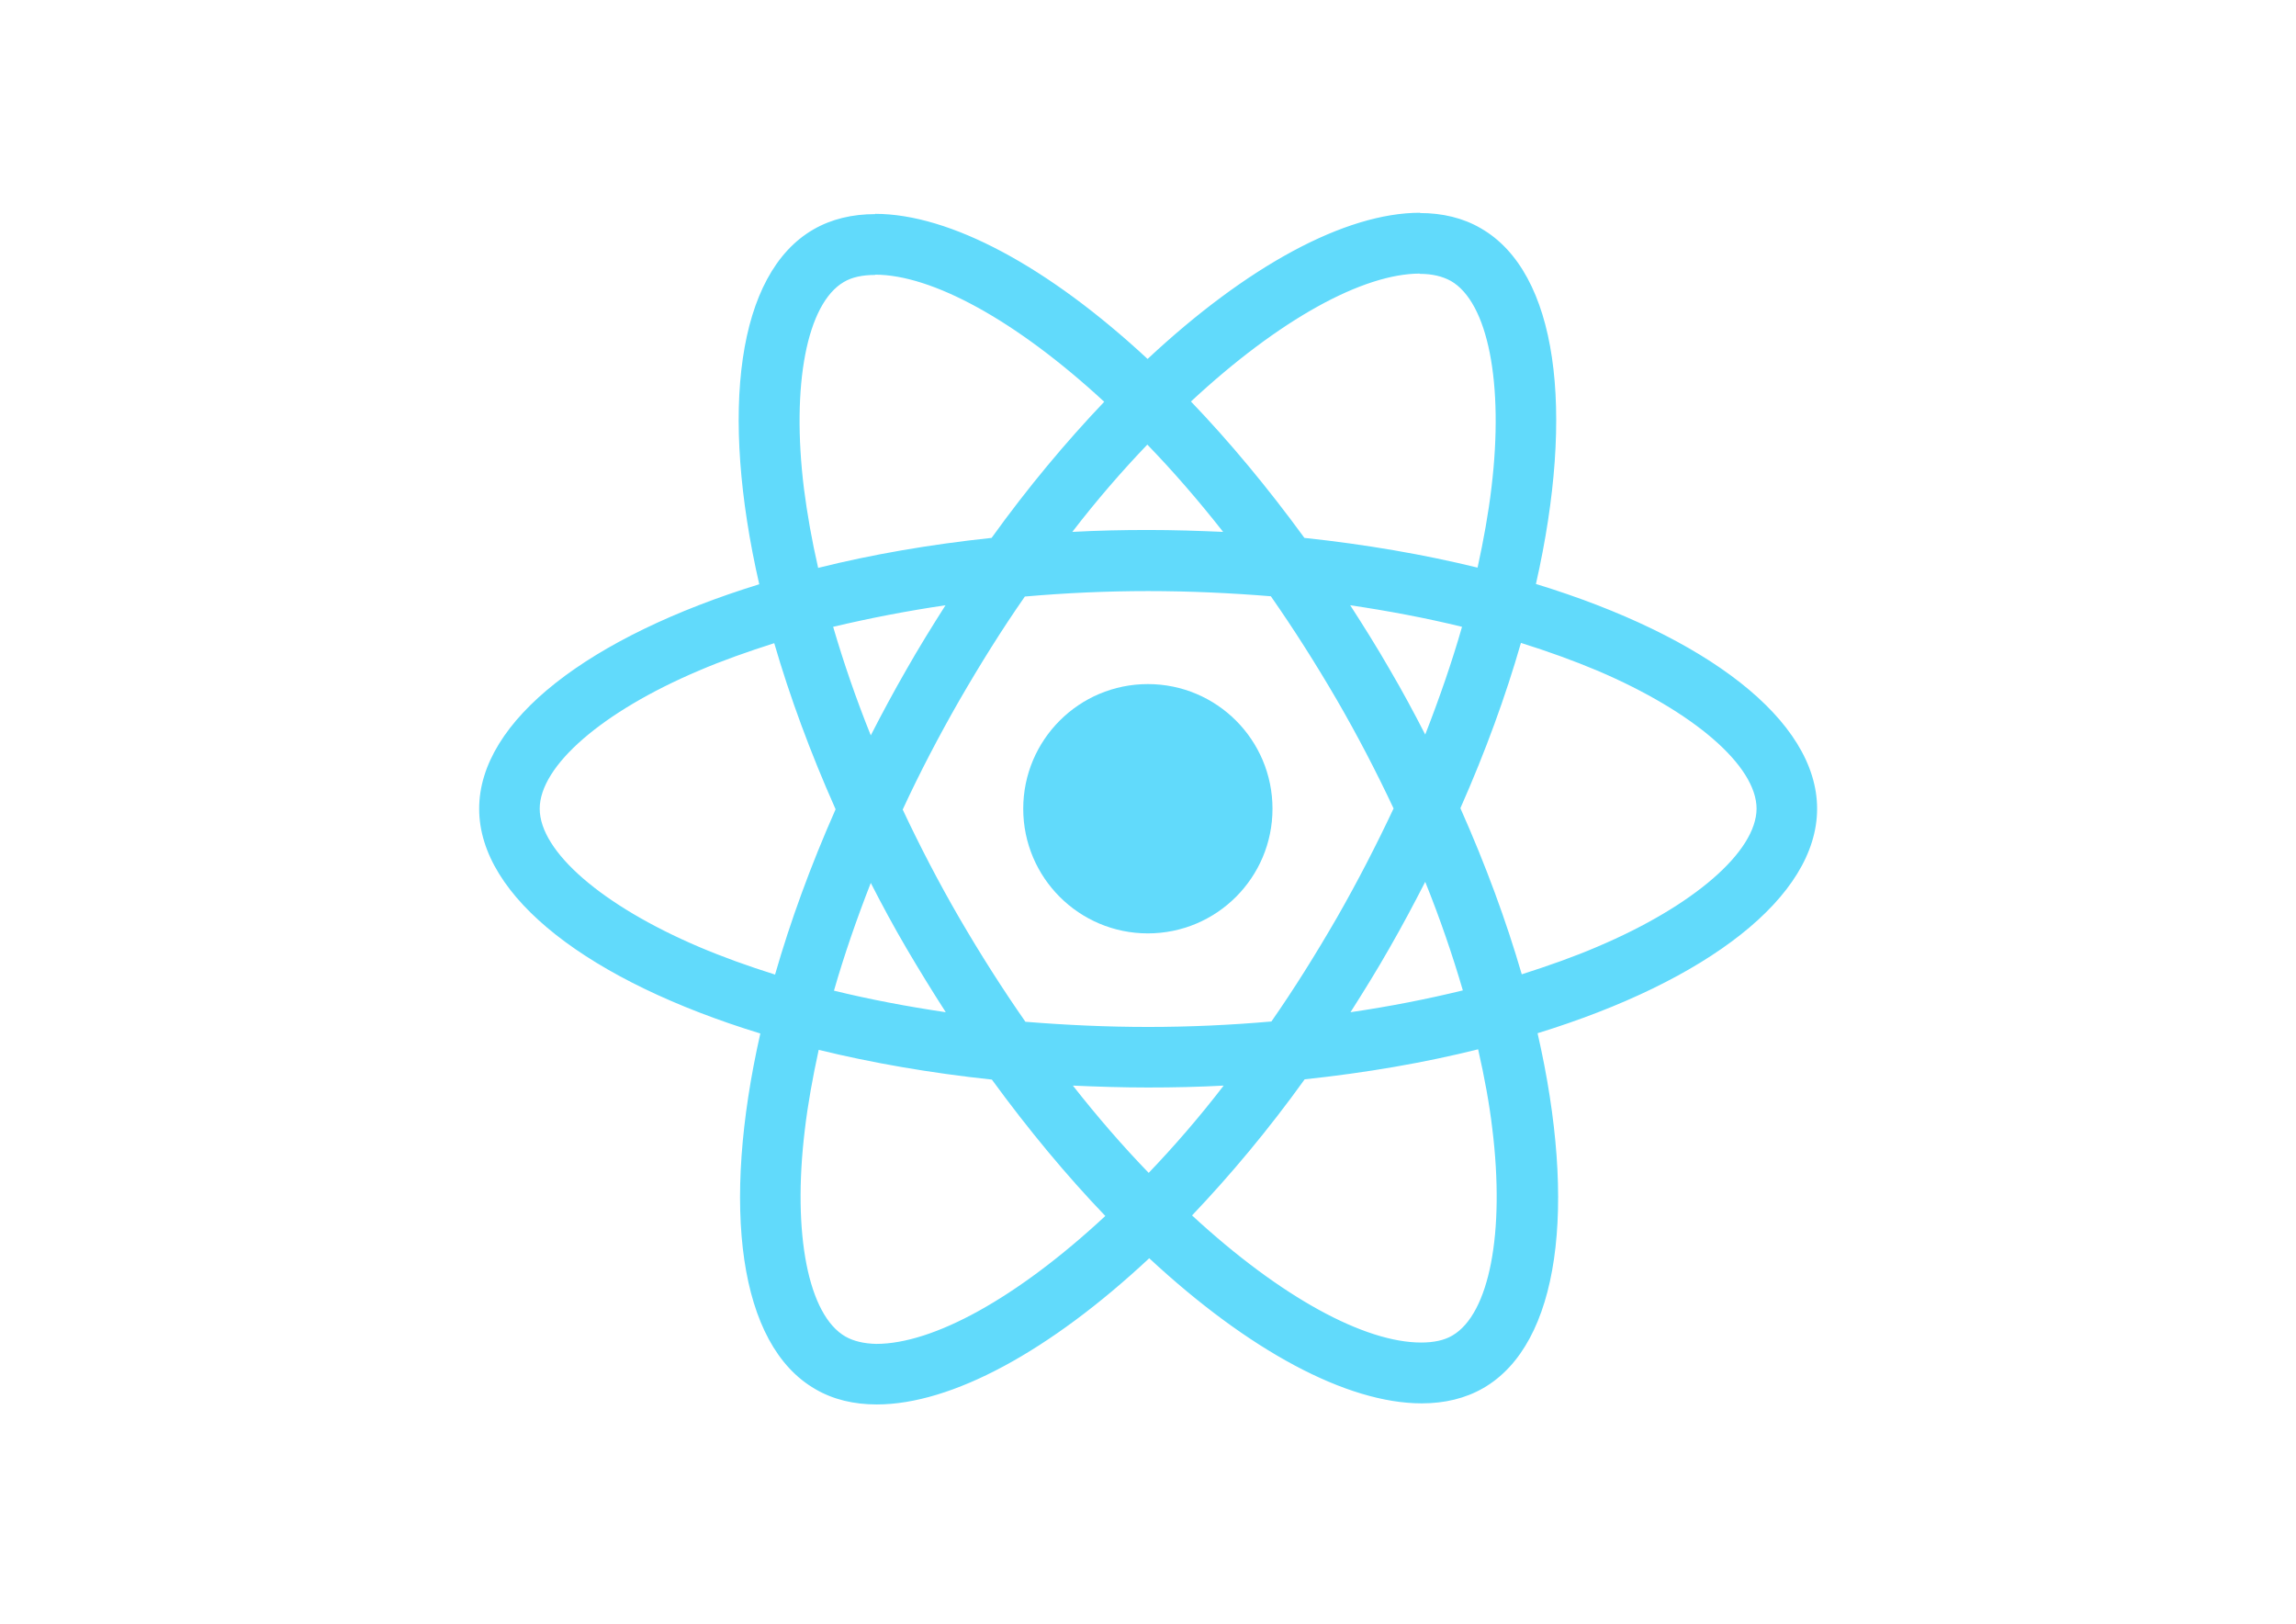
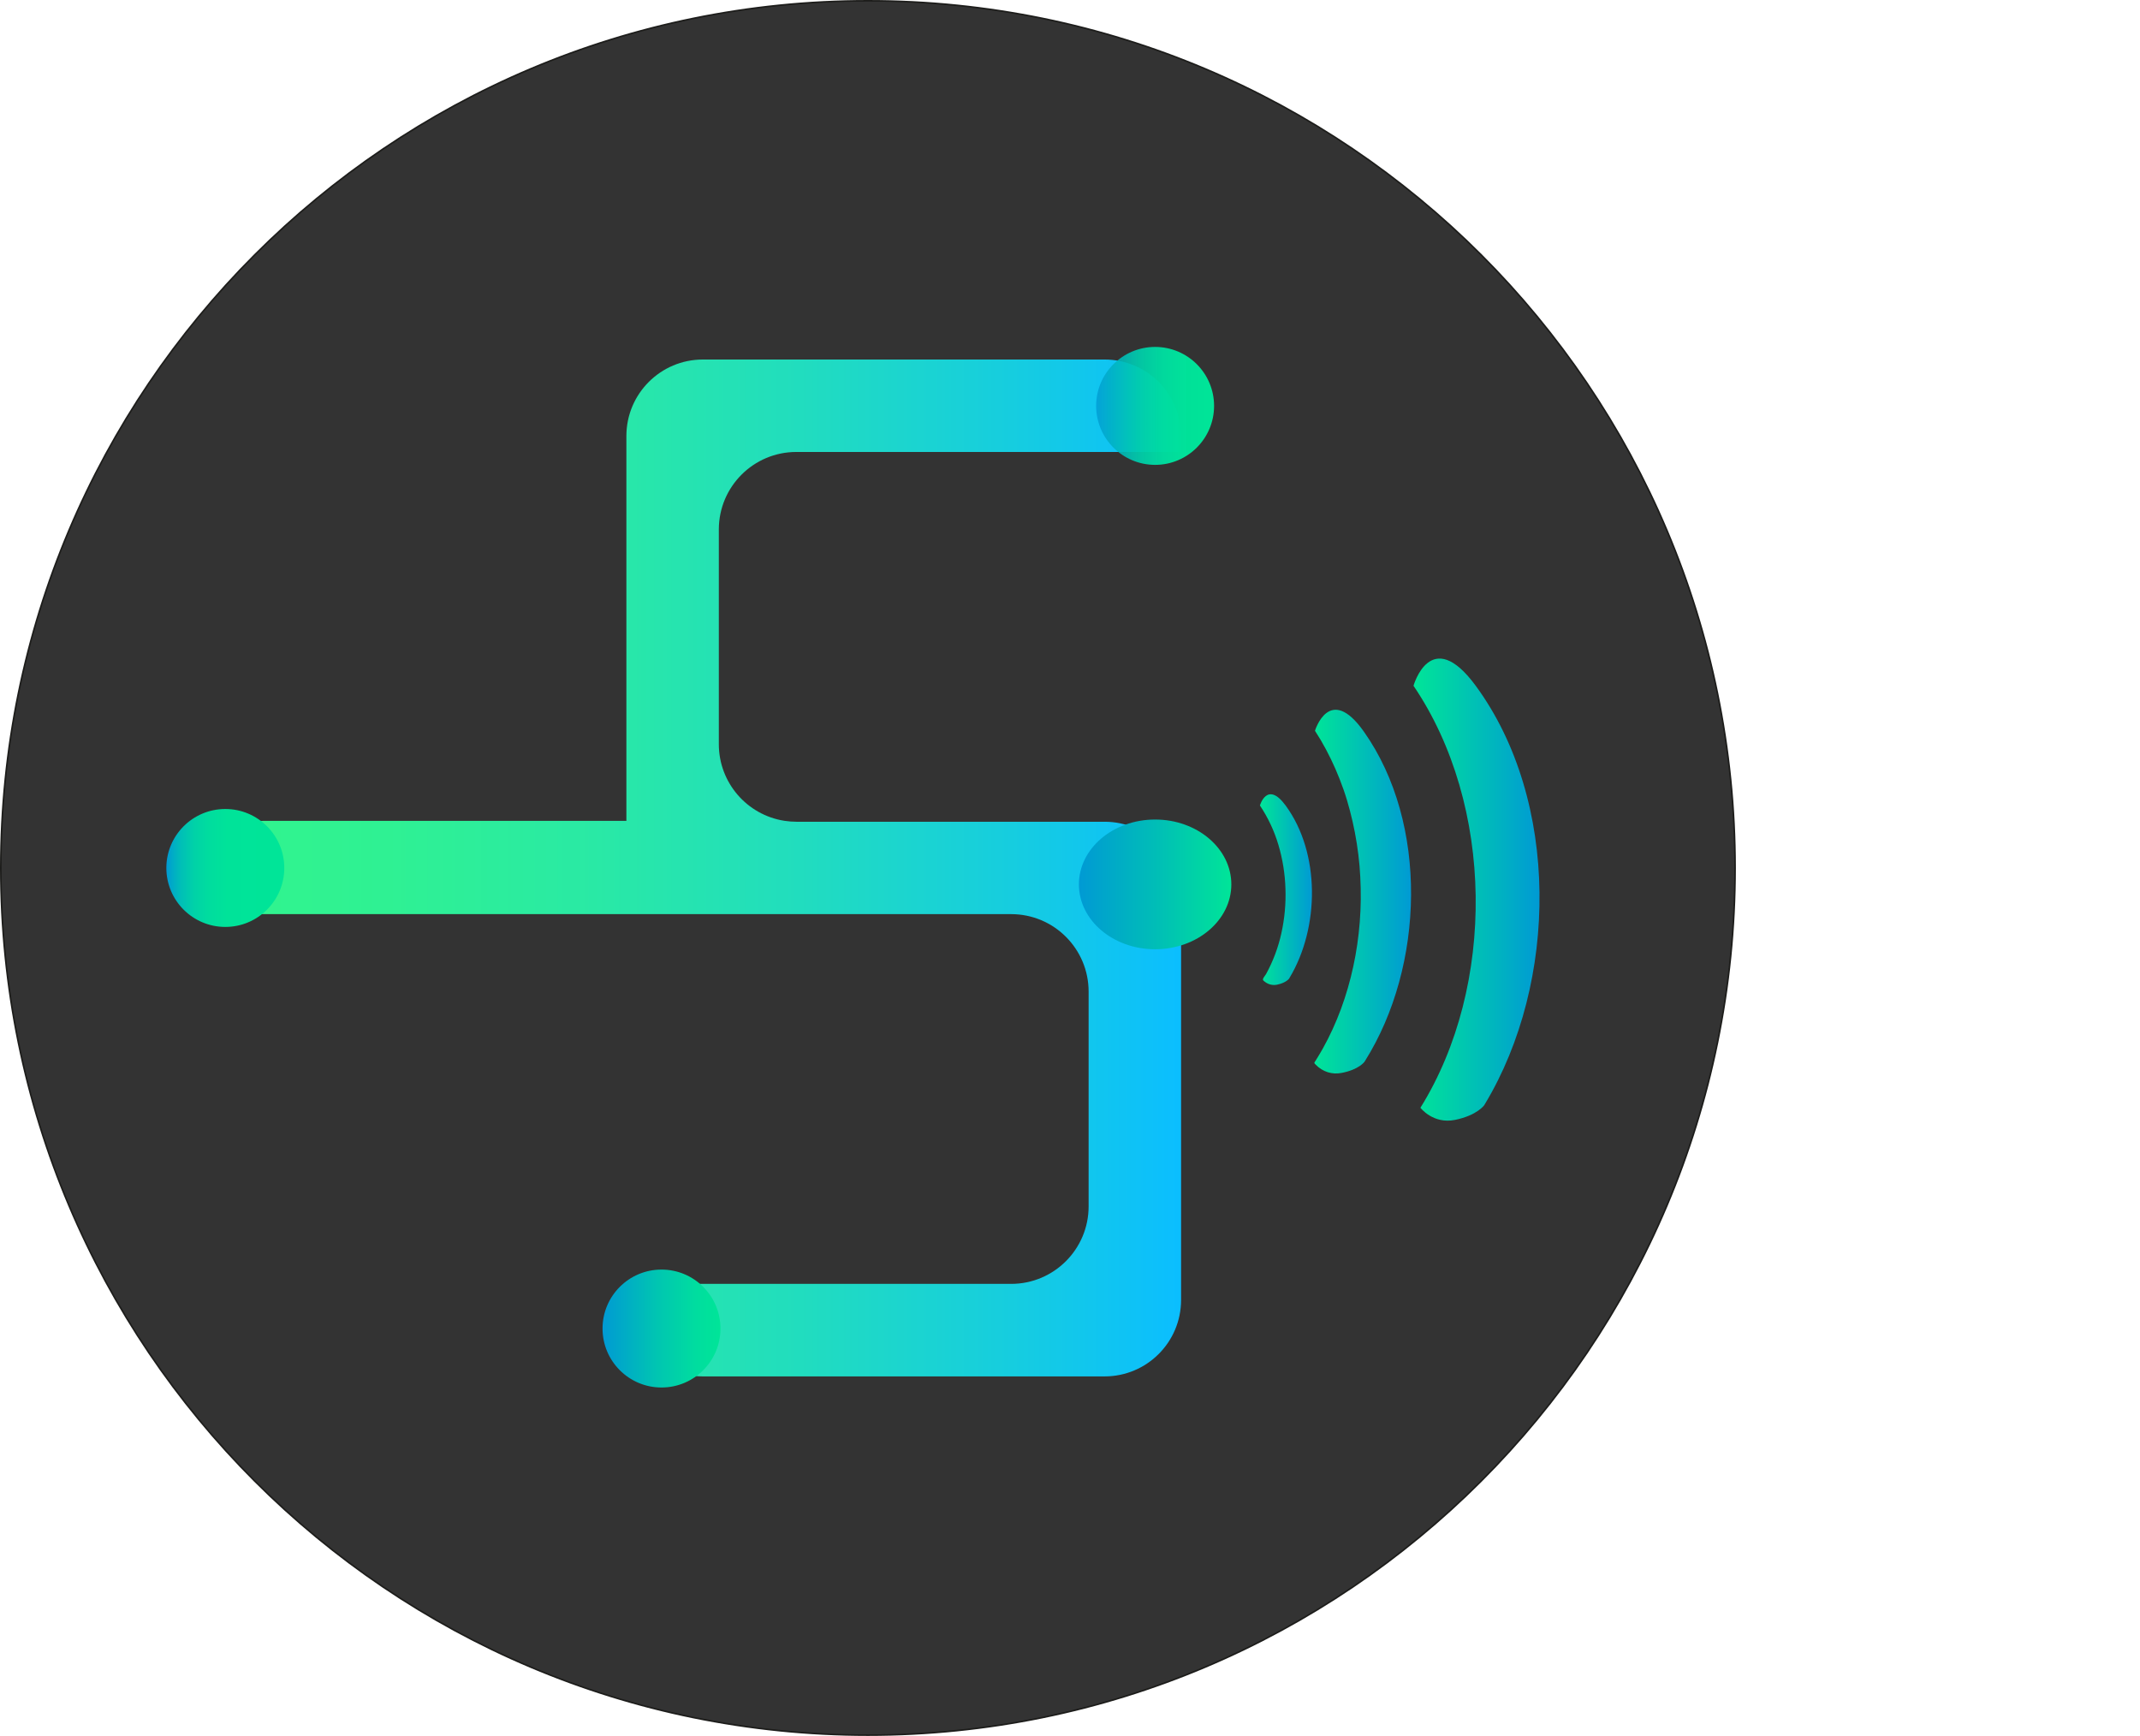
- <svg xmlns="http://www.w3.org/2000/svg" viewBox="0 0 841.9 595.3">
-   <g fill="#61DAFB">
-     <path d="M666.3 296.5c0-32.5-40.7-63.3-103.1-82.4 14.4-63.6 8-114.2-20.2-130.4-6.5-3.8-14.1-5.6-22.4-5.6v22.3c4.6 0 8.3.9 11.4 2.6 13.6 7.8 19.5 37.5 14.9 75.7-1.1 9.4-2.9 19.3-5.1 29.4-19.6-4.8-41-8.5-63.5-10.9-13.5-18.5-27.5-35.3-41.6-50 32.6-30.3 63.2-46.9 84-46.9V78c-27.5 0-63.5 19.6-99.9 53.6-36.4-33.8-72.4-53.2-99.9-53.2v22.3c20.7 0 51.4 16.5 84 46.6-14 14.7-28 31.4-41.3 49.9-22.6 2.4-44 6.1-63.6 11-2.3-10-4-19.7-5.2-29-4.7-38.2 1.1-67.9 14.6-75.8 3-1.8 6.9-2.6 11.5-2.6V78.5c-8.4 0-16 1.8-22.6 5.6-28.1 16.2-34.4 66.7-19.9 130.1-62.2 19.2-102.7 49.9-102.7 82.3 0 32.5 40.7 63.3 103.1 82.4-14.4 63.6-8 114.2 20.2 130.4 6.5 3.8 14.1 5.6 22.5 5.6 27.5 0 63.5-19.6 99.9-53.6 36.4 33.8 72.4 53.2 99.9 53.2 8.4 0 16-1.8 22.6-5.6 28.1-16.2 34.4-66.7 19.9-130.1 62-19.1 102.5-49.9 102.5-82.3zm-130.2-66.7c-3.7 12.9-8.3 26.2-13.5 39.5-4.1-8-8.4-16-13.1-24-4.6-8-9.5-15.8-14.4-23.4 14.2 2.1 27.9 4.7 41 7.9zm-45.8 106.5c-7.8 13.5-15.8 26.3-24.1 38.2-14.9 1.3-30 2-45.2 2-15.1 0-30.2-.7-45-1.9-8.3-11.9-16.4-24.6-24.2-38-7.6-13.1-14.5-26.4-20.8-39.8 6.2-13.4 13.2-26.8 20.7-39.9 7.8-13.5 15.8-26.3 24.1-38.2 14.9-1.3 30-2 45.2-2 15.1 0 30.2.7 45 1.9 8.3 11.9 16.4 24.6 24.2 38 7.6 13.1 14.5 26.4 20.8 39.8-6.3 13.4-13.2 26.8-20.7 39.9zm32.3-13c5.4 13.4 10 26.8 13.8 39.8-13.1 3.2-26.9 5.9-41.2 8 4.9-7.7 9.8-15.6 14.4-23.7 4.6-8 8.9-16.1 13-24.1zM421.2 430c-9.3-9.6-18.6-20.3-27.8-32 9 .4 18.2.7 27.5.7 9.4 0 18.7-.2 27.8-.7-9 11.7-18.3 22.4-27.5 32zm-74.4-58.9c-14.2-2.1-27.9-4.7-41-7.9 3.7-12.9 8.3-26.2 13.5-39.5 4.1 8 8.4 16 13.1 24 4.7 8 9.5 15.8 14.4 23.4zM420.7 163c9.3 9.6 18.6 20.3 27.8 32-9-.4-18.2-.7-27.5-.7-9.4 0-18.7.2-27.8.7 9-11.7 18.3-22.4 27.5-32zm-74 58.9c-4.9 7.7-9.8 15.6-14.4 23.7-4.6 8-8.9 16-13 24-5.4-13.4-10-26.8-13.8-39.8 13.1-3.1 26.9-5.8 41.2-7.9zm-90.5 125.2c-35.4-15.1-58.3-34.9-58.3-50.6 0-15.7 22.9-35.6 58.3-50.6 8.6-3.7 18-7 27.7-10.1 5.7 19.6 13.2 40 22.5 60.9-9.2 20.8-16.6 41.1-22.2 60.6-9.9-3.1-19.3-6.5-28-10.2zM310 490c-13.6-7.8-19.5-37.5-14.9-75.7 1.1-9.4 2.9-19.3 5.1-29.4 19.6 4.8 41 8.5 63.5 10.9 13.5 18.5 27.5 35.3 41.6 50-32.6 30.3-63.2 46.9-84 46.9-4.5-.1-8.3-1-11.3-2.7zm237.2-76.2c4.7 38.2-1.1 67.9-14.6 75.8-3 1.8-6.9 2.6-11.5 2.6-20.7 0-51.4-16.5-84-46.6 14-14.7 28-31.4 41.3-49.9 22.6-2.4 44-6.1 63.6-11 2.3 10.1 4.1 19.8 5.2 29.1zm38.5-66.7c-8.6 3.7-18 7-27.7 10.1-5.7-19.6-13.2-40-22.5-60.9 9.2-20.8 16.6-41.1 22.2-60.6 9.9 3.1 19.3 6.5 28.1 10.2 35.4 15.1 58.3 34.9 58.3 50.6-.1 15.7-23 35.6-58.4 50.6zM320.8 78.4z" />
-     <circle cx="420.9" cy="296.5" r="45.7" />
-     <path d="M520.5 78.1z" />
-   </g>
+ <svg xmlns="http://www.w3.org/2000/svg" xmlns:xlink="http://www.w3.org/1999/xlink" id="a9915c8e-35b4-463f-bc35-5a1fdc05b59e" data-name="Layer 1" viewBox="0 0 1332.65 1081">
+   <defs>
+     <style>.b6d89291-9e6f-4568-91d2-2b73a565d4dd{fill:#333;stroke:#1d1d1b;stroke-linejoin:round;}.a5c94941-1edb-4272-ac0e-201dce4a0c5d{fill:url(#f7965338-64ad-4127-b670-52cdb99dab78);}.fc8cd3da-5599-4da2-a467-f6ae9b809072{fill:url(#a2e090b7-1957-4911-85be-8cf08a24a605);}.b59d0681-a3af-427d-8c76-43588f74d1e7{fill:url(#e84dda26-6f02-4c47-af93-297c12fea501);}.fcb2c4ef-eb84-4a43-865d-3b7b54396f65{fill:url(#ff901e3b-81f6-4f74-aa60-8f18016708fa);}.a12737ad-ce90-4bdd-bf54-769f0caaf4bd{fill:url(#b2396b55-3570-4aa2-b9e2-509360e63021);}.a3063a50-50c9-450d-84a5-74da6f97f485{fill:url(#aa798875-40f9-44dd-959c-77d446cf44aa);}.a87982b3-8198-47df-ad41-88de425b033c{fill:url(#aaf35cc6-5ef3-4bd2-bade-9316aacf23f0);}.a8d464eb-5c10-449a-a711-6a07d64c9215{fill:url(#ae663eaf-9da6-4d14-85be-1fcfa5c47be8);}</style>
+     <linearGradient id="f7965338-64ad-4127-b670-52cdb99dab78" x1="146.17" y1="540" x2="734.99" y2="540" gradientUnits="userSpaceOnUse">
+       <stop offset="0" stop-color="#31f48e" />
+       <stop offset="0.16" stop-color="#2ff193" />
+       <stop offset="0.36" stop-color="#2aeaa3" />
+       <stop offset="0.58" stop-color="#22debc" />
+       <stop offset="0.82" stop-color="#16cddf" />
+       <stop offset="1" stop-color="#0bbeff" />
+     </linearGradient>
+     <linearGradient id="a2e090b7-1957-4911-85be-8cf08a24a605" x1="682.61" y1="252.76" x2="756.05" y2="252.76" gradientUnits="userSpaceOnUse">
+       <stop offset="0" stop-color="#009ad4" stop-opacity="0.8" />
+       <stop offset="0.1" stop-color="#00abc6" stop-opacity="0.85" />
+       <stop offset="0.25" stop-color="#00c0b6" stop-opacity="0.9" />
+       <stop offset="0.4" stop-color="#00d0a8" stop-opacity="0.95" />
+       <stop offset="0.57" stop-color="#00dc9f" stop-opacity="0.98" />
+       <stop offset="0.76" stop-color="#00e39a" stop-opacity="0.99" />
+       <stop offset="1" stop-color="#00e598" />
+     </linearGradient>
+     <linearGradient id="e84dda26-6f02-4c47-af93-297c12fea501" x1="375.21" y1="827.31" x2="448.66" y2="827.31" gradientUnits="userSpaceOnUse">
+       <stop offset="0" stop-color="#009ad4" />
+       <stop offset="0.07" stop-color="#00a1ce" />
+       <stop offset="0.47" stop-color="#00c6b1" />
+       <stop offset="0.79" stop-color="#00dd9f" />
+       <stop offset="1" stop-color="#00e598" />
+     </linearGradient>
+     <linearGradient id="ff901e3b-81f6-4f74-aa60-8f18016708fa" x1="103.58" y1="540.5" x2="177.03" y2="540.5" gradientUnits="userSpaceOnUse">
+       <stop offset="0" stop-color="#009ad4" />
+       <stop offset="0.05" stop-color="#00aac7" />
+       <stop offset="0.13" stop-color="#00c0b6" />
+       <stop offset="0.23" stop-color="#00d1a8" />
+       <stop offset="0.35" stop-color="#00dc9f" />
+       <stop offset="0.52" stop-color="#00e399" />
+       <stop offset="1" stop-color="#00e598" />
+     </linearGradient>
+     <linearGradient id="b2396b55-3570-4aa2-b9e2-509360e63021" x1="671.87" y1="550.73" x2="766.79" y2="550.73" gradientUnits="userSpaceOnUse">
+       <stop offset="0" stop-color="#009ad4" />
+       <stop offset="0.55" stop-color="#00c1b4" />
+       <stop offset="1" stop-color="#00e598" />
+     </linearGradient>
+     <linearGradient id="aa798875-40f9-44dd-959c-77d446cf44aa" x1="784.12" y1="553.48" x2="816.5" y2="553.48" gradientUnits="userSpaceOnUse">
+       <stop offset="0" stop-color="#00e598" />
+       <stop offset="0.95" stop-color="#009ed1" />
+       <stop offset="1" stop-color="#009ad4" />
+     </linearGradient>
+     <linearGradient id="aaf35cc6-5ef3-4bd2-bade-9316aacf23f0" x1="818.02" y1="554.77" x2="878.22" y2="554.77" xlink:href="#aa798875-40f9-44dd-959c-77d446cf44aa" />
+     <linearGradient id="ae663eaf-9da6-4d14-85be-1fcfa5c47be8" x1="879.74" y1="553.48" x2="958.22" y2="553.48" xlink:href="#aa798875-40f9-44dd-959c-77d446cf44aa" />
+   </defs>
+   <text x="0.5" y="0.5" />
+   <circle class="b6d89291-9e6f-4568-91d2-2b73a565d4dd" cx="540.5" cy="540.5" r="540" />
+   <path class="a5c94941-1edb-4272-ac0e-201dce4a0c5d" d="M447.14,329.18V463A48.3,48.3,0,0,0,488,510.64a49.52,49.52,0,0,0,7.46.58h192A47.61,47.61,0,0,1,735,558.84V809a47.63,47.63,0,0,1-47.62,47.62H437.19A47.63,47.63,0,0,1,389.57,809v-10H629.18a48.26,48.26,0,0,0,48.24-48.27V617a48.24,48.24,0,0,0-48.24-48.25H163.51a17.34,17.34,0,0,1-17.34-17.34V528a17.34,17.34,0,0,1,17.34-17.34H389.57V271a47.63,47.63,0,0,1,47.62-47.62H687.37A47.63,47.63,0,0,1,735,271v9.95H495.41A48.27,48.27,0,0,0,447.14,329.18Z" transform="translate(0.5 0.5)" />
+   <circle class="fc8cd3da-5599-4da2-a467-f6ae9b809072" cx="719.33" cy="252.76" r="36.72" />
+   <circle class="b59d0681-a3af-427d-8c76-43588f74d1e7" cx="411.94" cy="827.31" r="36.72" />
+   <circle class="fcb2c4ef-eb84-4a43-865d-3b7b54396f65" cx="140.31" cy="540.5" r="36.72" />
+   <ellipse class="a12737ad-ce90-4bdd-bf54-769f0caaf4bd" cx="719.33" cy="550.73" rx="47.46" ry="40.39" />
+   <path class="a3063a50-50c9-450d-84a5-74da6f97f485" d="M801.88,609.53c.2-.32.41-.65.6-1,18.85-31.29,19.3-77.91-2.38-107.43-11.54-15.72-16,0-16,0a89.88,89.88,0,0,1,11.49,24.46A107.14,107.14,0,0,1,800,553a110.16,110.16,0,0,1-2.56,27.69,95.37,95.37,0,0,1-9.53,25.4c-.5.9-2.27,2.67-1.86,3.71.2.5,1.1,1,1.51,1.35a9.18,9.18,0,0,0,7.22,1.53c5.66-1.16,7.47-3.76,7.47-3.76" transform="translate(0.5 0.5)" />
+   <path class="a87982b3-8198-47df-ad41-88de425b033c" d="M848.37,662c.4-.62.8-1.24,1.19-1.86,37.06-59,39.59-147.92-.7-205-21.45-30.39-30.48-.57-30.48-.57q3.68,5.64,6.85,11.59t5.91,12.21c1.82,4.18,3.48,8.44,5,12.74s2.84,8.75,4,13.19,2.21,9,3.08,13.54,1.6,9.17,2.16,13.79,1,9.3,1.22,14,.35,9.36.3,14-.27,9.36-.63,14-.88,9.3-1.55,13.93-1.49,9.18-2.47,13.73-2.1,9-3.39,13.45-2.7,8.77-4.29,13.08-3.32,8.47-5.21,12.6-3.91,8.12-6.11,12.06c-1.43,2.55-2.94,5.07-4.5,7.55a9.28,9.28,0,0,0-.67,1c-.29.63.44,1.14.83,1.54a18.16,18.16,0,0,0,7.42,4.62,17.45,17.45,0,0,0,8.46.47c10.85-2,14.38-6.92,14.38-6.92" transform="translate(0.5 0.5)" />
+   <path class="a8d464eb-5c10-449a-a711-6a07d64c9215" d="M922.79,689.33c.49-.79,1-1.59,1.46-2.39,45.68-75.83,46.77-188.85-5.77-260.4-28-38.09-38.74,0-38.74,0,50.37,74.23,51.42,187,4.31,262.79,0,0,7.89,10.37,21.62,7.54s18.09-9.13,18.09-9.13" transform="translate(0.5 0.5)" />
</svg>
